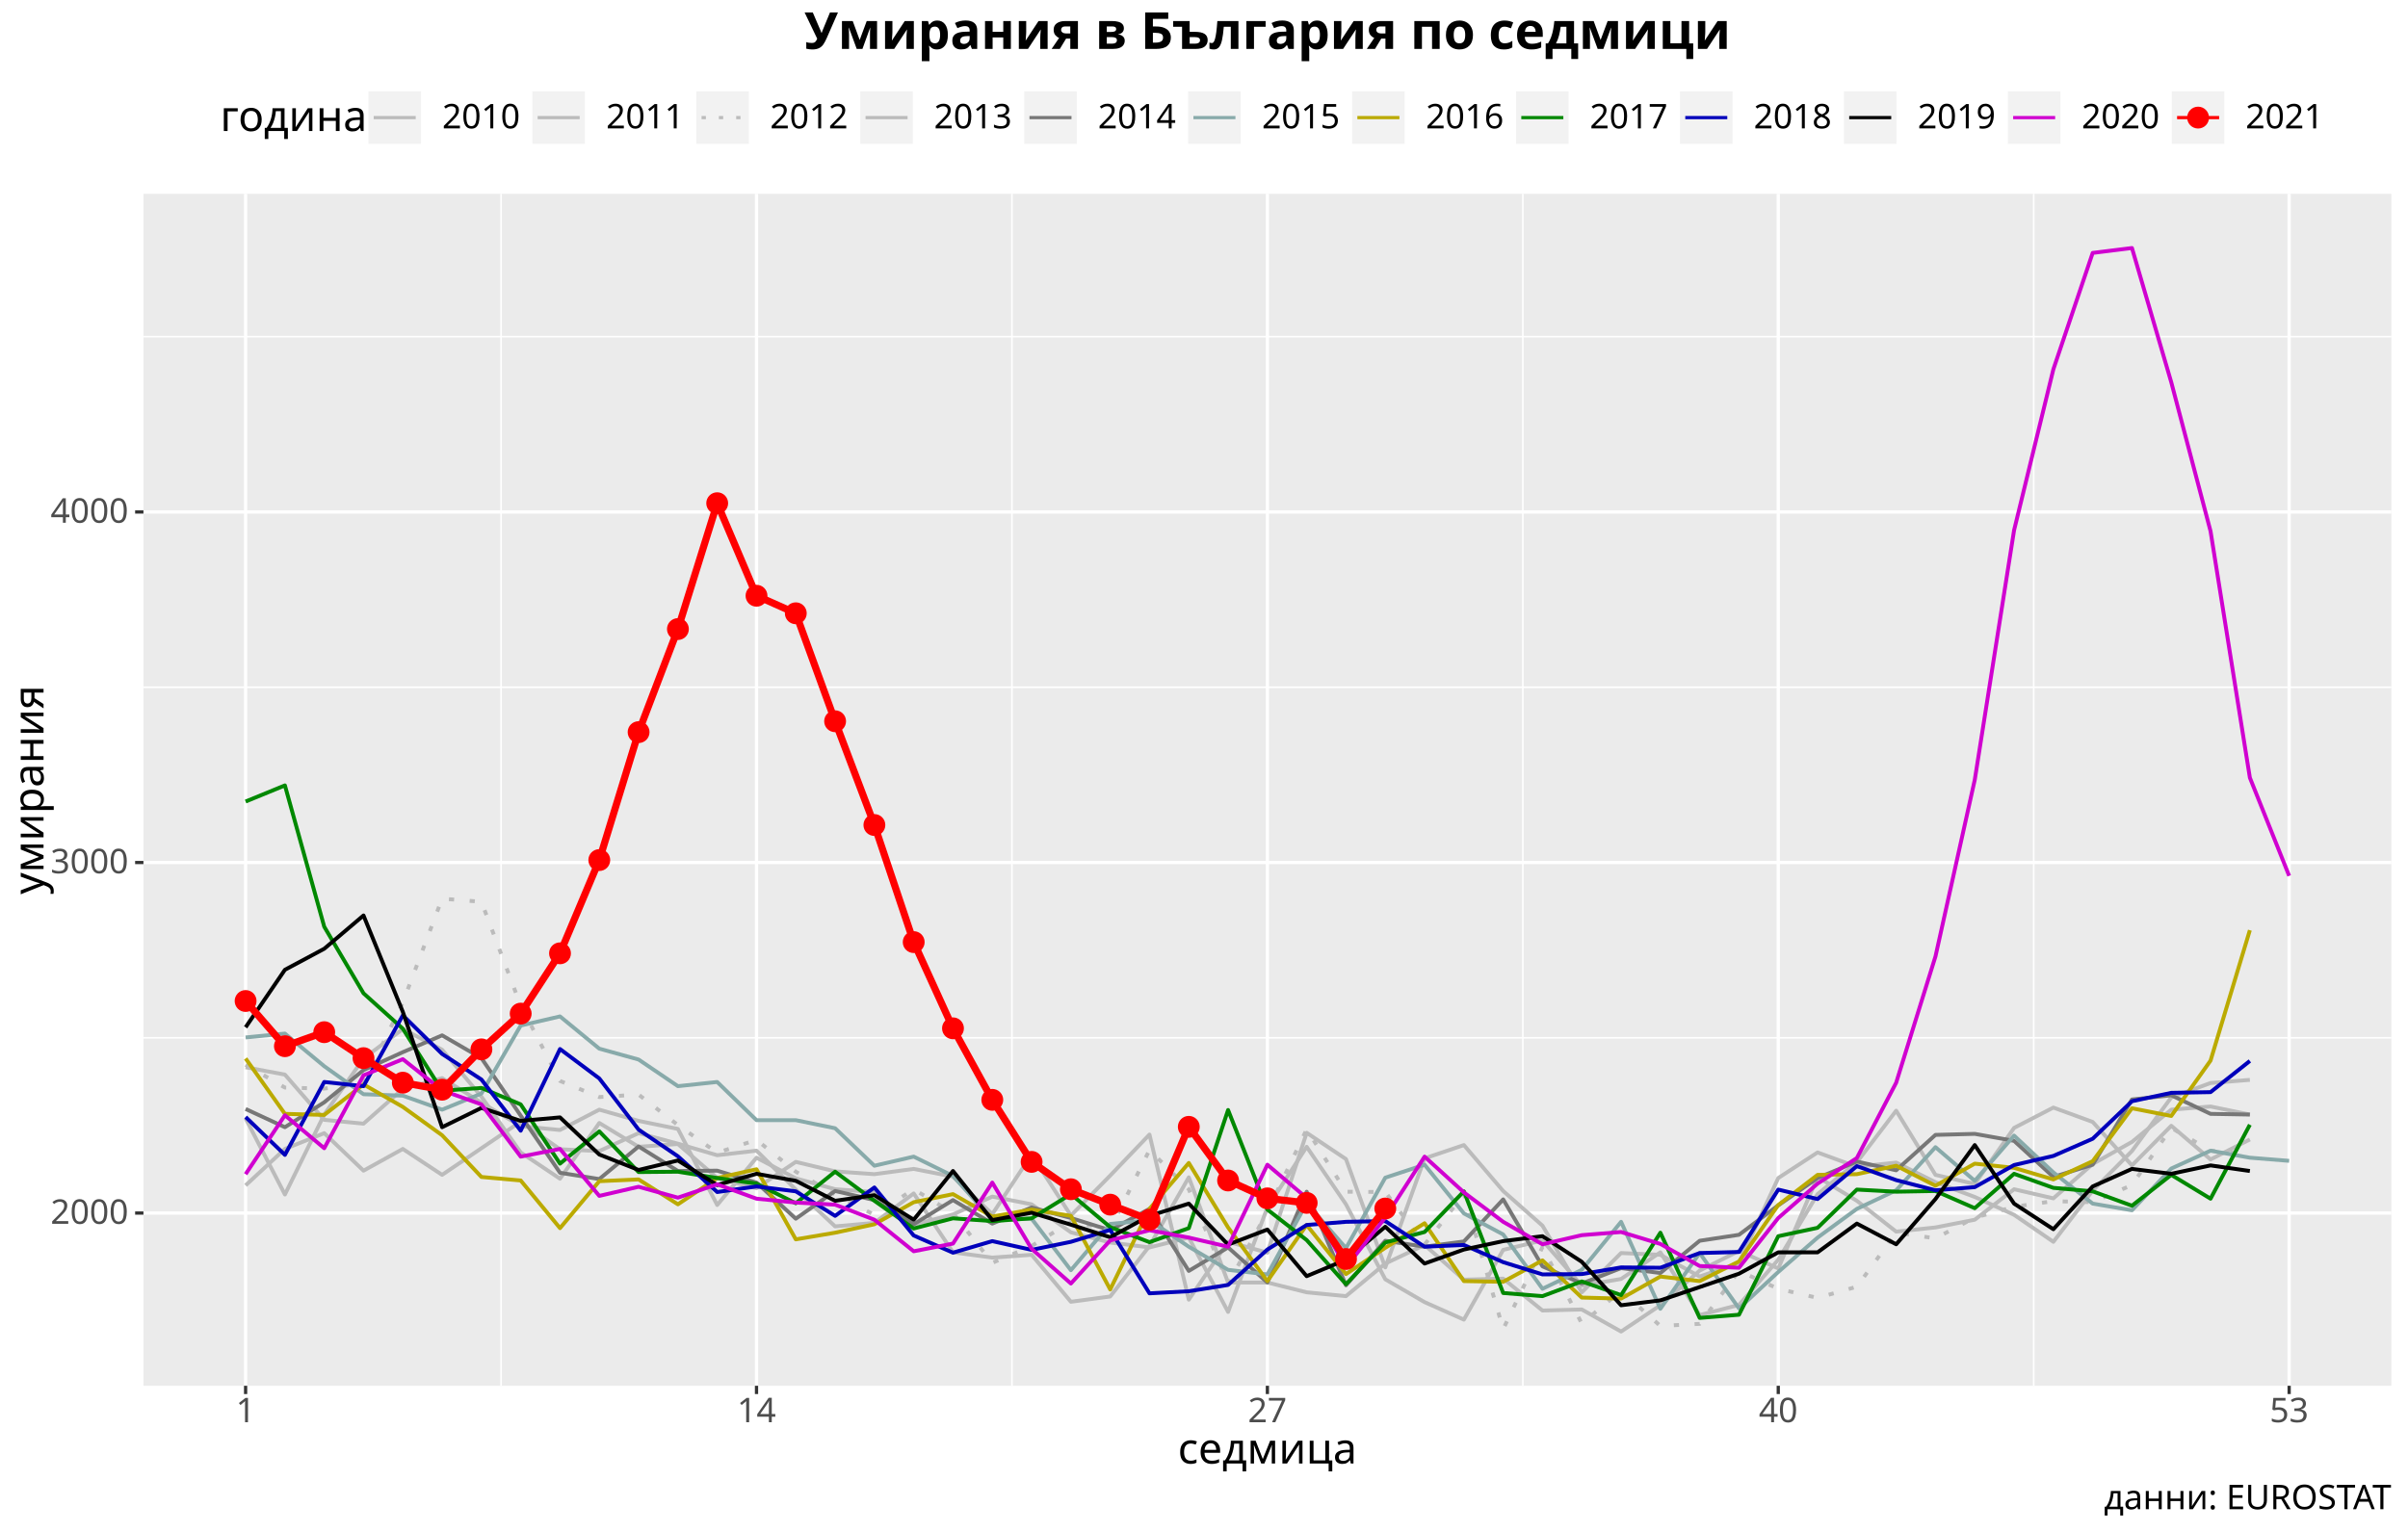
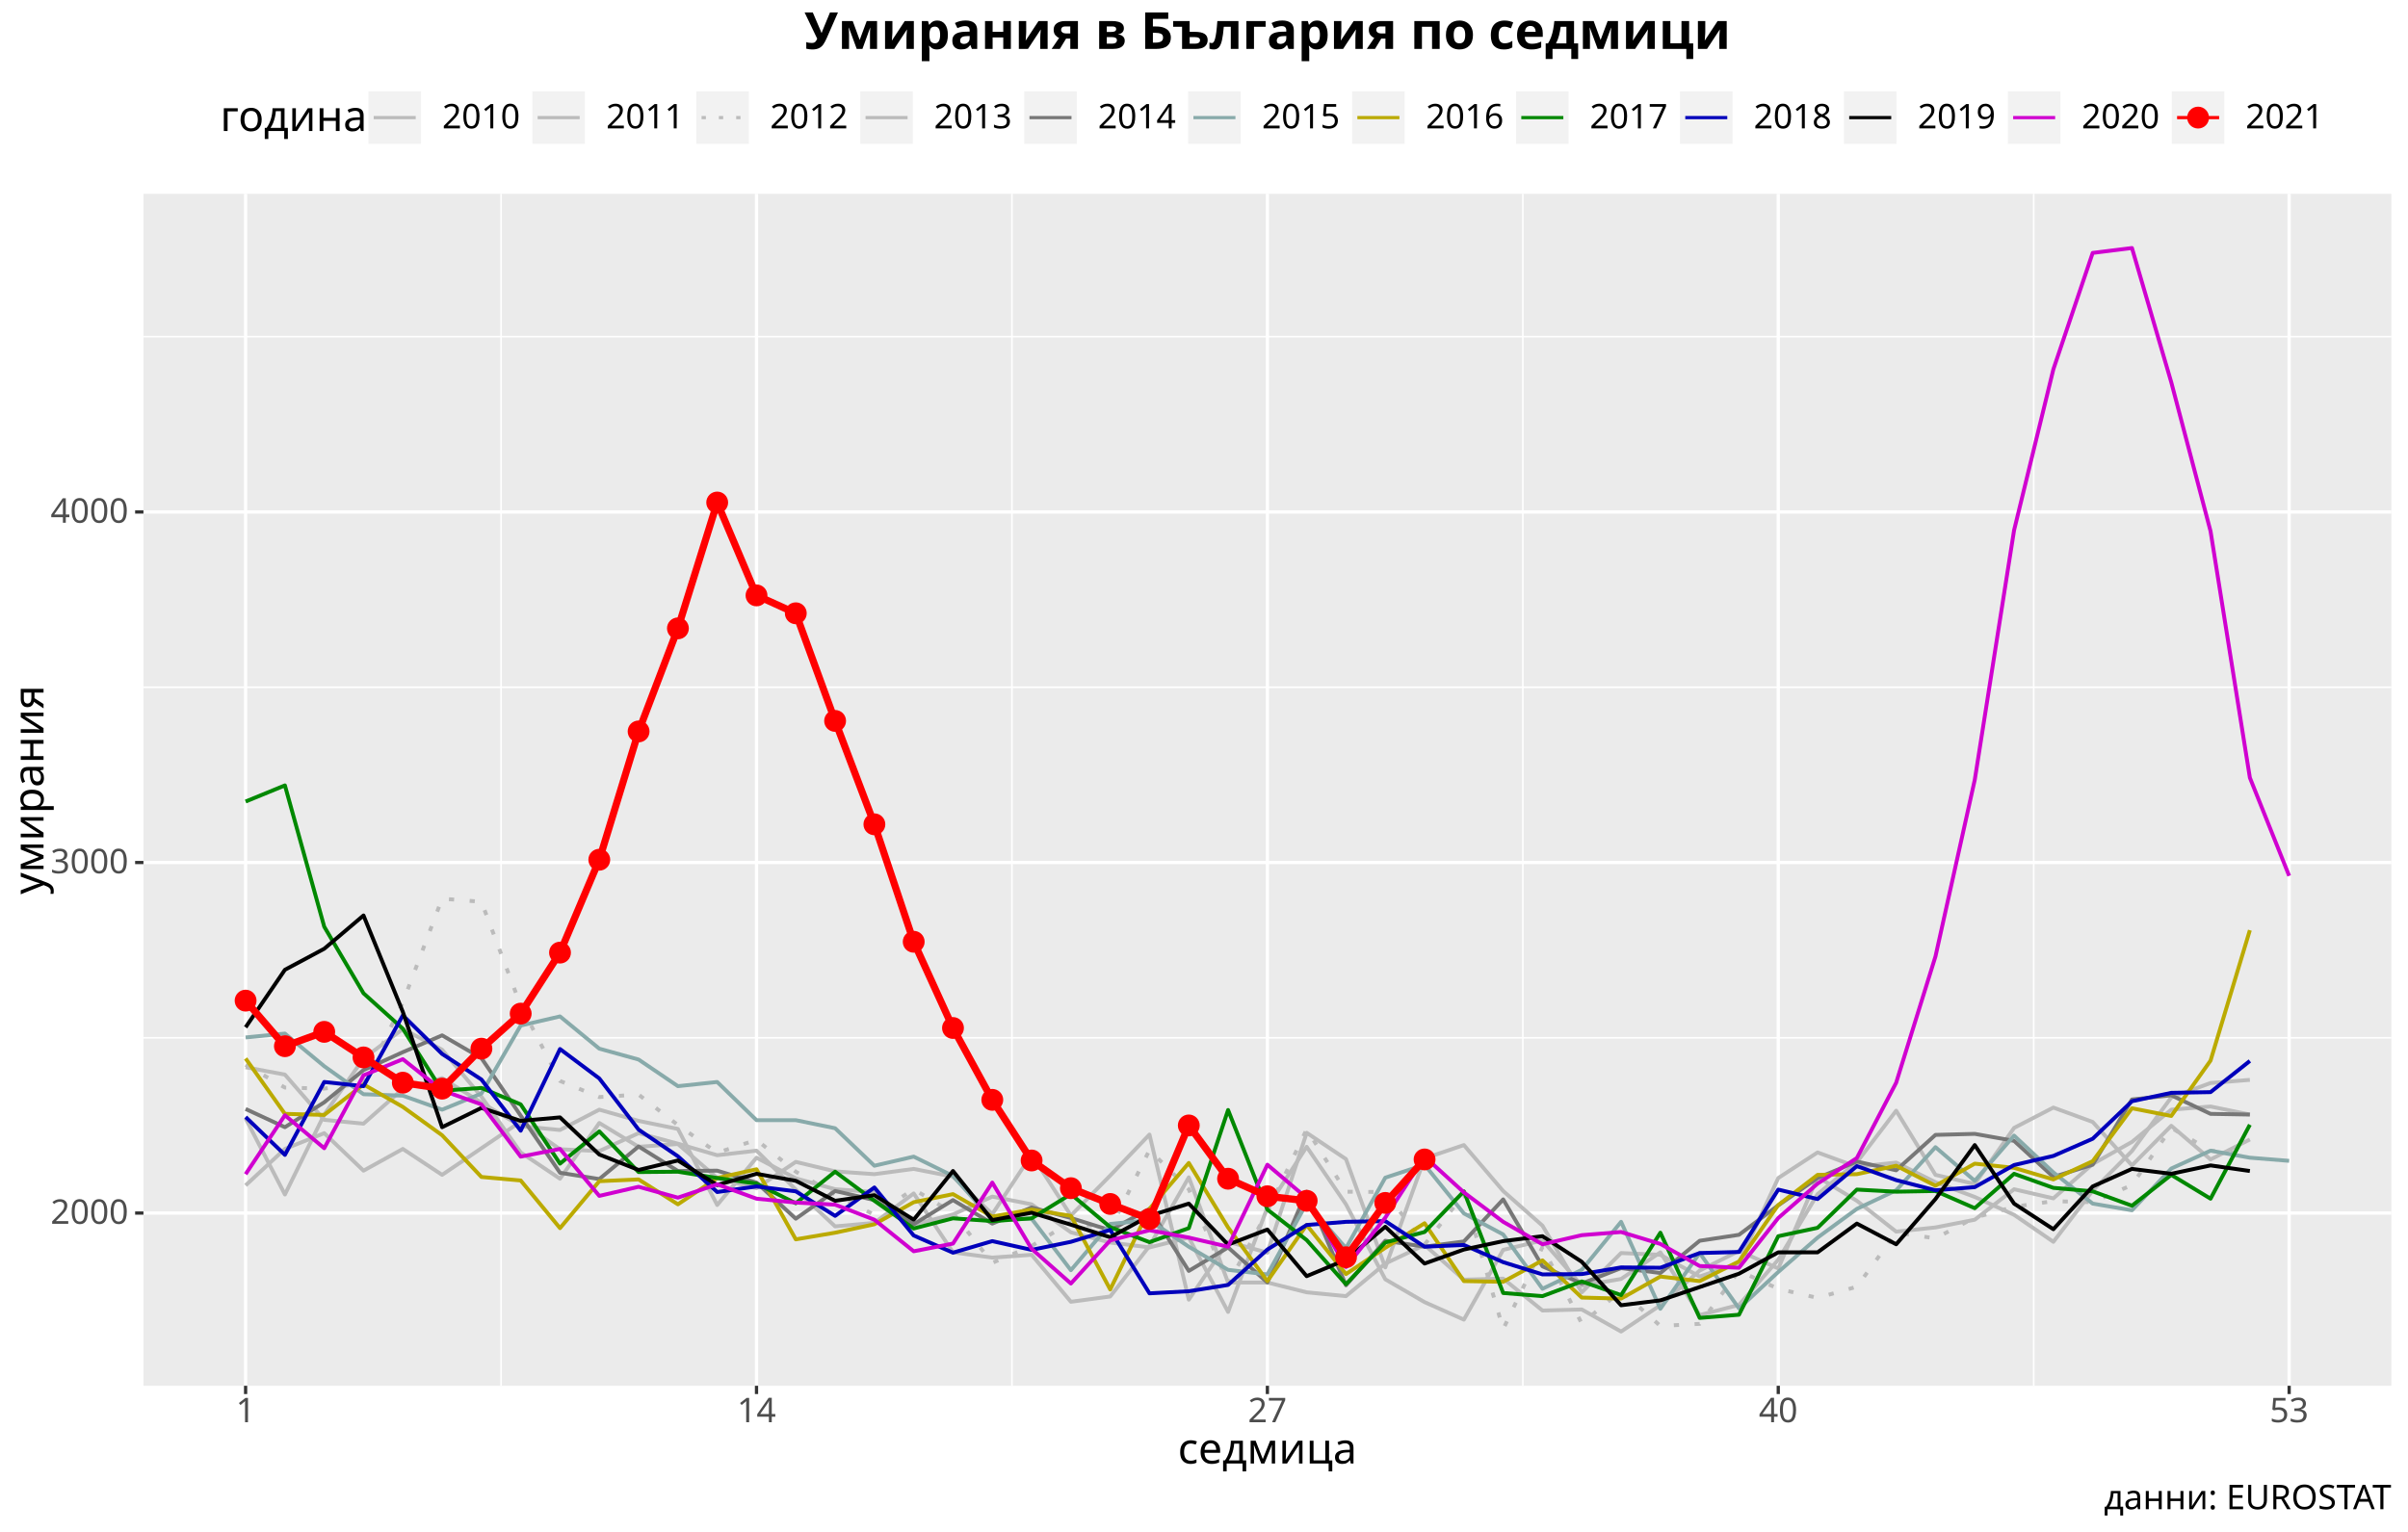
<svg xmlns="http://www.w3.org/2000/svg" class="svglite" viewBox="0 0 792.00 504.00">
  <defs>
    <style type="text/css">
    .svglite line, .svglite polyline, .svglite polygon, .svglite path, .svglite rect, .svglite circle {
      fill: none;
      stroke: #000000;
      stroke-linecap: round;
      stroke-linejoin: round;
      stroke-miterlimit: 10.00;
    }
  </style>
  </defs>
  <rect width="100%" height="100%" style="stroke: none; fill: #FFFFFF;" />
  <defs>
    <clipPath id="cpMC4wMHw3OTIuMDB8MC4wMHw1MDQuMDA=">
      <rect x="0.00" y="0.00" width="792.00" height="504.00" />
    </clipPath>
  </defs>
  <g clip-path="url(#cpMC4wMHw3OTIuMDB8MC4wMHw1MDQuMDA=)">
    <rect x="-0" y="-0" width="792.00" height="504.00" style="stroke-width: 1.07; stroke: #FFFFFF; fill: #FFFFFF;" />
  </g>
  <defs>
    <clipPath id="cpNDcuMTh8Nzg2LjUyfDYzLjc3fDQ1NS45MQ==">
      <rect x="47.18" y="63.77" width="739.34" height="392.14" />
    </clipPath>
  </defs>
  <g clip-path="url(#cpNDcuMTh8Nzg2LjUyfDYzLjc3fDQ1NS45MQ==)">
    <rect x="47.18" y="63.77" width="739.34" height="392.14" style="stroke-width: 1.07; stroke: none; fill: #EBEBEB;" />
    <polyline points="47.18,341.44 786.52,341.44 " style="stroke-width: 0.53; stroke: #FFFFFF; stroke-linecap: butt;" />
    <polyline points="47.18,226.11 786.52,226.11 " style="stroke-width: 0.53; stroke: #FFFFFF; stroke-linecap: butt;" />
    <polyline points="47.18,110.77 786.52,110.77 " style="stroke-width: 0.53; stroke: #FFFFFF; stroke-linecap: butt;" />
    <polyline points="164.80,455.91 164.80,63.77 " style="stroke-width: 0.53; stroke: #FFFFFF; stroke-linecap: butt;" />
    <polyline points="332.83,455.91 332.83,63.77 " style="stroke-width: 0.53; stroke: #FFFFFF; stroke-linecap: butt;" />
    <polyline points="500.87,455.91 500.87,63.77 " style="stroke-width: 0.53; stroke: #FFFFFF; stroke-linecap: butt;" />
    <polyline points="668.90,455.91 668.90,63.77 " style="stroke-width: 0.53; stroke: #FFFFFF; stroke-linecap: butt;" />
    <polyline points="47.18,399.10 786.52,399.10 " style="stroke-width: 1.07; stroke: #FFFFFF; stroke-linecap: butt;" />
    <polyline points="47.18,283.77 786.52,283.77 " style="stroke-width: 1.07; stroke: #FFFFFF; stroke-linecap: butt;" />
    <polyline points="47.18,168.44 786.52,168.44 " style="stroke-width: 1.07; stroke: #FFFFFF; stroke-linecap: butt;" />
    <polyline points="80.78,455.91 80.78,63.77 " style="stroke-width: 1.07; stroke: #FFFFFF; stroke-linecap: butt;" />
    <polyline points="248.82,455.91 248.82,63.77 " style="stroke-width: 1.07; stroke: #FFFFFF; stroke-linecap: butt;" />
    <polyline points="416.85,455.91 416.85,63.77 " style="stroke-width: 1.07; stroke: #FFFFFF; stroke-linecap: butt;" />
    <polyline points="584.88,455.91 584.88,63.77 " style="stroke-width: 1.07; stroke: #FFFFFF; stroke-linecap: butt;" />
    <polyline points="752.91,455.91 752.91,63.77 " style="stroke-width: 1.07; stroke: #FFFFFF; stroke-linecap: butt;" />
    <polyline points="80.78,367.96 93.71,392.99 106.64,366.69 119.56,348.24 132.49,338.55 145.41,345.36 158.34,360.81 171.26,379.15 184.19,387.80 197.11,369.46 210.04,377.30 222.97,376.38 235.89,387.57 248.82,390.91 261.74,382.26 274.67,385.38 287.59,386.30 300.52,384.57 313.44,387.11 326.37,399.45 339.30,379.84 352.22,399.91 365.15,386.76 378.07,373.27 391.00,427.59 403.92,408.56 416.85,412.13 429.77,372.69 442.70,381.34 455.63,416.98 468.55,381.11 481.48,376.73 494.40,391.84 507.33,403.25 520.25,425.17 533.18,412.25 546.10,412.83 559.03,419.98 571.96,415.48 584.88,387.57 597.81,379.15 610.73,383.88 623.66,382.49 636.58,388.95 649.51,393.80 662.44,399.68 675.36,408.56 688.29,391.72 701.21,378.69 714.14,361.04 727.06,356.31 739.99,355.28 " style="stroke-width: 1.28; stroke: #BBBBBB; stroke-linecap: butt;" />
    <polyline points="80.78,351.12 93.71,353.55 106.64,368.42 119.56,369.69 132.49,358.27 145.41,354.70 158.34,362.77 171.26,370.50 184.19,371.77 197.11,365.08 210.04,368.77 222.97,371.42 235.89,396.45 248.82,380.88 261.74,387.68 274.67,391.26 287.59,392.18 300.52,402.91 313.44,399.56 326.37,393.68 339.30,396.22 352.22,405.44 365.15,408.79 378.07,410.40 391.00,407.17 403.92,431.62 416.85,397.26 429.77,377.30 442.70,396.22 455.63,420.90 468.55,428.40 481.48,434.16 494.40,411.21 507.33,408.10 520.25,422.97 533.18,420.78 546.10,412.02 559.03,432.66 571.96,429.32 584.88,414.44 597.81,392.87 610.73,382.38 623.66,365.42 636.58,386.53 649.51,389.53 662.44,371.08 675.36,364.39 688.29,369.12 701.21,383.42 714.14,370.38 727.06,381.46 739.99,374.88 " style="stroke-width: 1.28; stroke: #BBBBBB; stroke-linecap: butt;" />
    <polyline points="80.78,350.32 93.71,357.81 106.64,358.16 119.56,356.43 132.49,329.79 145.41,295.65 158.34,296.69 171.26,330.83 184.19,355.62 197.11,360.93 210.04,360.12 222.97,370.15 235.89,379.26 248.82,375.00 261.74,385.49 274.67,392.99 287.59,399.68 300.52,391.26 313.44,399.10 326.37,415.48 339.30,409.94 352.22,401.98 365.15,404.41 378.07,378.34 391.00,391.26 403.92,422.40 416.85,398.64 429.77,371.54 442.70,392.07 455.63,392.18 468.55,409.48 481.48,392.87 494.40,437.28 507.33,410.29 520.25,435.43 533.18,424.70 546.10,436.24 559.03,435.55 571.96,418.13 584.88,424.01 597.81,427.01 610.73,423.32 623.66,405.56 636.58,407.41 649.51,400.60 662.44,397.03 675.36,395.18 688.29,395.53 701.21,389.87 714.14,371.08 727.06,378.57 739.99,379.73 " style="stroke-width: 1.28; stroke: #BBBBBB; stroke-dasharray: 1.71,5.12; stroke-linecap: butt;" />
    <polyline points="80.78,389.99 93.71,378.00 106.64,372.81 119.56,385.15 132.49,378.00 145.41,386.53 158.34,377.77 171.26,369.00 184.19,378.11 197.11,378.69 210.04,372.81 222.97,376.27 235.89,380.07 248.82,378.57 261.74,391.37 274.67,403.48 287.59,402.33 300.52,392.64 313.44,412.02 326.37,413.75 339.30,412.83 352.22,428.28 365.15,426.55 378.07,409.94 391.00,387.34 403.92,421.94 416.85,421.94 429.77,425.17 442.70,426.43 455.63,415.71 468.55,409.60 481.48,421.01 494.40,420.67 507.33,431.16 520.25,430.82 533.18,438.08 546.10,429.43 559.03,418.02 571.96,411.56 584.88,417.32 597.81,387.22 610.73,395.06 623.66,405.21 636.58,403.83 649.51,401.29 662.44,391.26 675.36,394.26 688.29,382.96 701.21,375.69 714.14,365.08 727.06,364.04 739.99,366.69 " style="stroke-width: 1.28; stroke: #BBBBBB; stroke-linecap: butt;" />
    <polyline points="80.78,364.85 93.71,370.85 106.64,362.66 119.56,352.05 132.49,346.16 145.41,340.63 158.34,348.13 171.26,367.04 184.19,385.84 197.11,387.91 210.04,377.19 222.97,385.26 235.89,385.15 248.82,389.07 261.74,400.95 274.67,391.84 287.59,394.83 300.52,402.79 313.44,394.83 326.37,402.56 339.30,397.26 352.22,400.72 365.15,404.75 378.07,397.72 391.00,418.13 403.92,410.40 416.85,421.94 429.77,392.07 442.70,422.86 455.63,408.21 468.55,410.17 481.48,408.44 494.40,394.60 507.33,416.63 520.25,422.28 533.18,417.21 546.10,418.82 559.03,408.21 571.96,406.25 584.88,396.56 597.81,387.57 610.73,382.15 623.66,385.03 636.58,373.38 649.51,373.04 662.44,375.34 675.36,387.22 688.29,383.19 701.21,361.73 714.14,360.35 727.06,366.46 739.99,366.69 " style="stroke-width: 1.28; stroke: #777777; stroke-linecap: butt;" />
    <polyline points="80.78,341.32 93.71,340.05 106.64,350.78 119.56,360.00 132.49,360.47 145.41,365.08 158.34,359.77 171.26,337.40 184.19,334.40 197.11,345.01 210.04,348.59 222.97,357.35 235.89,355.97 248.82,368.54 261.74,368.54 274.67,371.19 287.59,383.53 300.52,380.53 313.44,386.88 326.37,401.29 339.30,400.95 352.22,417.90 365.15,402.68 378.07,401.41 391.00,410.17 403.92,417.78 416.85,419.28 429.77,395.87 442.70,410.63 455.63,387.45 468.55,383.19 481.48,399.22 494.40,406.14 507.33,424.01 520.25,417.78 533.18,401.98 546.10,430.59 559.03,412.25 571.96,430.47 584.88,418.48 597.81,407.17 610.73,397.72 623.66,391.60 636.58,377.42 649.51,388.49 662.44,373.61 675.36,385.72 688.29,395.99 701.21,398.18 714.14,384.45 727.06,378.57 739.99,380.88 752.91,381.92 " style="stroke-width: 1.28; stroke: #88AAAA; stroke-linecap: butt;" />
    <polyline points="80.78,348.24 93.71,366.46 106.64,366.81 119.56,356.78 132.49,364.16 145.41,373.50 158.34,387.22 171.26,388.38 184.19,404.06 197.11,388.61 210.04,388.03 222.97,396.22 235.89,387.57 248.82,384.69 261.74,407.75 274.67,405.56 287.59,402.79 300.52,395.53 313.44,392.87 326.37,400.25 339.30,397.95 352.22,400.02 365.15,424.24 378.07,397.72 391.00,382.61 403.92,403.83 416.85,421.48 429.77,403.02 442.70,419.17 455.63,410.52 468.55,402.45 481.48,421.48 494.40,421.71 507.33,414.67 520.25,426.90 533.18,427.24 546.10,419.98 559.03,421.48 571.96,415.02 584.88,396.45 597.81,386.53 610.73,386.30 623.66,383.53 636.58,390.11 649.51,382.84 662.44,384.22 675.36,388.03 688.29,382.03 701.21,364.62 714.14,367.15 727.06,348.93 739.99,306.03 " style="stroke-width: 1.28; stroke: #BBAA00; stroke-linecap: butt;" />
    <polyline points="80.78,263.70 93.71,258.40 106.64,304.88 119.56,326.79 132.49,338.44 145.41,358.85 158.34,357.93 171.26,363.35 184.19,382.84 197.11,372.23 210.04,385.61 222.97,385.49 235.89,387.57 248.82,389.41 261.74,395.87 274.67,385.49 287.59,395.06 300.52,404.18 313.44,400.83 326.37,401.75 339.30,400.83 352.22,392.87 365.15,403.71 378.07,408.67 391.00,404.06 403.92,365.19 416.85,397.95 429.77,407.98 442.70,422.51 455.63,408.79 468.55,405.33 481.48,391.95 494.40,425.40 507.33,426.43 520.25,421.59 533.18,426.09 546.10,405.56 559.03,433.59 571.96,432.55 584.88,406.71 597.81,403.95 610.73,391.37 623.66,392.07 636.58,391.84 649.51,397.49 662.44,386.18 675.36,390.80 688.29,391.95 701.21,396.68 714.14,386.53 727.06,394.37 739.99,370.04 " style="stroke-width: 1.28; stroke: #008800; stroke-linecap: butt;" />
    <polyline points="80.78,367.50 93.71,379.96 106.64,355.97 119.56,357.35 132.49,334.05 145.41,346.74 158.34,355.16 171.26,372.00 184.19,345.13 197.11,354.81 210.04,371.65 222.97,380.42 235.89,392.18 248.82,390.34 261.74,391.95 274.67,400.02 287.59,390.68 300.52,406.48 313.44,412.13 326.37,408.33 339.30,411.21 352.22,408.56 365.15,404.64 378.07,425.51 391.00,424.82 403.92,422.74 416.85,411.10 429.77,403.02 442.70,401.98 455.63,401.75 468.55,410.17 481.48,409.60 494.40,415.25 507.33,419.28 520.25,419.17 533.18,416.98 546.10,417.09 559.03,412.25 571.96,411.90 584.88,391.37 597.81,394.49 610.73,383.65 623.66,388.26 636.58,391.60 649.51,390.57 662.44,383.30 675.36,380.30 688.29,374.65 701.21,362.31 714.14,359.54 727.06,359.31 739.99,349.05 " style="stroke-width: 1.28; stroke: #0000BB; stroke-linecap: butt;" />
    <polyline points="80.78,337.98 93.71,319.06 106.64,312.14 119.56,301.19 132.49,332.90 145.41,370.85 158.34,364.50 171.26,368.77 184.19,367.62 197.11,379.84 210.04,384.92 222.97,381.80 235.89,389.87 248.82,386.18 261.74,388.49 274.67,395.06 287.59,393.22 300.52,401.29 313.44,385.26 326.37,401.41 339.30,398.99 352.22,402.91 365.15,407.06 378.07,400.02 391.00,395.99 403.92,409.48 416.85,404.52 429.77,419.86 442.70,414.44 455.63,403.60 468.55,415.71 481.48,411.10 494.40,408.33 507.33,406.71 520.25,415.13 533.18,429.43 546.10,427.82 559.03,423.44 571.96,419.05 584.88,412.02 597.81,412.02 610.73,402.56 623.66,409.37 636.58,394.49 649.51,376.73 662.44,395.99 675.36,404.41 688.29,390.34 701.21,384.57 714.14,386.18 727.06,383.42 739.99,385.26 " style="stroke-width: 1.28; stroke-linecap: butt;" />
    <polyline points="80.78,386.30 93.71,366.92 106.64,377.77 119.56,353.78 132.49,348.47 145.41,358.74 158.34,363.35 171.26,380.53 184.19,378.00 197.11,393.45 210.04,390.45 222.97,394.03 235.89,389.64 248.82,394.37 261.74,395.64 274.67,396.33 287.59,401.29 300.52,411.67 313.44,409.14 326.37,389.07 339.30,410.87 352.22,422.28 365.15,408.10 378.07,404.75 391.00,407.17 403.92,410.17 416.85,383.19 429.77,394.14 442.70,416.86 455.63,400.60 468.55,380.53 481.48,392.30 494.40,401.98 507.33,409.37 520.25,406.37 533.18,405.33 546.10,409.25 559.03,416.52 571.96,417.09 584.88,400.72 597.81,389.41 610.73,380.99 623.66,356.20 636.58,314.68 649.51,256.55 662.44,174.44 675.36,121.50 688.29,83.21 701.21,81.60 714.14,125.77 727.06,174.78 739.99,255.86 752.91,288.15 " style="stroke-width: 1.28; stroke: #D000D0; stroke-linecap: butt;" />
-     <polyline points="80.78,329.33 93.71,344.20 106.64,339.59 119.56,348.13 132.49,356.20 145.41,358.51 158.34,345.24 171.26,333.48 184.19,313.64 197.11,282.96 210.04,240.87 222.97,206.96 235.89,165.56 248.82,196.00 261.74,201.77 274.67,237.29 287.59,271.43 300.52,309.95 313.44,338.32 326.37,361.85 339.30,382.26 352.22,391.26 365.15,396.33 378.07,401.29 391.00,370.73 403.92,388.38 416.85,394.26 429.77,395.76 442.70,414.21 455.63,397.60 " style="stroke-width: 2.35; stroke: #FF0000; stroke-linecap: butt;" />
-     <circle cx="80.78" cy="329.33" r="3.24" style="stroke-width: 0.71; stroke: #FF0000; fill: #FF0000;" />
+     <polyline points="80.78,329.21 93.71,344.20 106.64,339.48 119.56,347.89 132.49,356.20 145.41,358.16 158.34,345.01 171.26,333.48 184.19,313.41 197.11,282.85 210.04,240.64 222.97,206.73 235.89,165.33 248.82,195.89 261.74,201.77 274.67,237.18 287.59,271.20 300.52,309.84 313.44,338.21 326.37,361.85 339.30,381.80 352.22,390.91 365.15,396.10 378.07,401.06 391.00,370.27 403.92,387.80 416.85,393.57 429.77,395.06 442.70,413.63 455.63,395.76 468.55,381.46 " style="stroke-width: 2.35; stroke: #FF0000; stroke-linecap: butt;" />
+     <circle cx="80.78" cy="329.21" r="3.24" style="stroke-width: 0.71; stroke: #FF0000; fill: #FF0000;" />
    <circle cx="93.71" cy="344.20" r="3.24" style="stroke-width: 0.71; stroke: #FF0000; fill: #FF0000;" />
-     <circle cx="106.64" cy="339.59" r="3.24" style="stroke-width: 0.71; stroke: #FF0000; fill: #FF0000;" />
-     <circle cx="119.56" cy="348.13" r="3.24" style="stroke-width: 0.71; stroke: #FF0000; fill: #FF0000;" />
+     <circle cx="106.64" cy="339.48" r="3.24" style="stroke-width: 0.71; stroke: #FF0000; fill: #FF0000;" />
+     <circle cx="119.56" cy="347.89" r="3.24" style="stroke-width: 0.71; stroke: #FF0000; fill: #FF0000;" />
    <circle cx="132.49" cy="356.20" r="3.24" style="stroke-width: 0.71; stroke: #FF0000; fill: #FF0000;" />
-     <circle cx="145.41" cy="358.51" r="3.24" style="stroke-width: 0.71; stroke: #FF0000; fill: #FF0000;" />
-     <circle cx="158.34" cy="345.24" r="3.24" style="stroke-width: 0.71; stroke: #FF0000; fill: #FF0000;" />
+     <circle cx="145.41" cy="358.16" r="3.24" style="stroke-width: 0.71; stroke: #FF0000; fill: #FF0000;" />
+     <circle cx="158.34" cy="345.01" r="3.24" style="stroke-width: 0.71; stroke: #FF0000; fill: #FF0000;" />
    <circle cx="171.26" cy="333.48" r="3.24" style="stroke-width: 0.71; stroke: #FF0000; fill: #FF0000;" />
-     <circle cx="184.19" cy="313.64" r="3.24" style="stroke-width: 0.71; stroke: #FF0000; fill: #FF0000;" />
-     <circle cx="197.11" cy="282.96" r="3.24" style="stroke-width: 0.71; stroke: #FF0000; fill: #FF0000;" />
-     <circle cx="210.04" cy="240.87" r="3.24" style="stroke-width: 0.71; stroke: #FF0000; fill: #FF0000;" />
-     <circle cx="222.97" cy="206.96" r="3.24" style="stroke-width: 0.71; stroke: #FF0000; fill: #FF0000;" />
-     <circle cx="235.89" cy="165.56" r="3.24" style="stroke-width: 0.71; stroke: #FF0000; fill: #FF0000;" />
-     <circle cx="248.82" cy="196.00" r="3.24" style="stroke-width: 0.71; stroke: #FF0000; fill: #FF0000;" />
+     <circle cx="184.19" cy="313.41" r="3.24" style="stroke-width: 0.71; stroke: #FF0000; fill: #FF0000;" />
+     <circle cx="197.11" cy="282.85" r="3.24" style="stroke-width: 0.71; stroke: #FF0000; fill: #FF0000;" />
+     <circle cx="210.04" cy="240.64" r="3.24" style="stroke-width: 0.71; stroke: #FF0000; fill: #FF0000;" />
+     <circle cx="222.97" cy="206.73" r="3.24" style="stroke-width: 0.71; stroke: #FF0000; fill: #FF0000;" />
+     <circle cx="235.89" cy="165.33" r="3.24" style="stroke-width: 0.71; stroke: #FF0000; fill: #FF0000;" />
+     <circle cx="248.82" cy="195.89" r="3.24" style="stroke-width: 0.71; stroke: #FF0000; fill: #FF0000;" />
    <circle cx="261.74" cy="201.77" r="3.24" style="stroke-width: 0.71; stroke: #FF0000; fill: #FF0000;" />
-     <circle cx="274.67" cy="237.29" r="3.24" style="stroke-width: 0.71; stroke: #FF0000; fill: #FF0000;" />
-     <circle cx="287.59" cy="271.43" r="3.24" style="stroke-width: 0.71; stroke: #FF0000; fill: #FF0000;" />
-     <circle cx="300.52" cy="309.95" r="3.24" style="stroke-width: 0.71; stroke: #FF0000; fill: #FF0000;" />
-     <circle cx="313.44" cy="338.32" r="3.24" style="stroke-width: 0.71; stroke: #FF0000; fill: #FF0000;" />
+     <circle cx="274.67" cy="237.18" r="3.24" style="stroke-width: 0.71; stroke: #FF0000; fill: #FF0000;" />
+     <circle cx="287.59" cy="271.20" r="3.24" style="stroke-width: 0.71; stroke: #FF0000; fill: #FF0000;" />
+     <circle cx="300.52" cy="309.84" r="3.24" style="stroke-width: 0.71; stroke: #FF0000; fill: #FF0000;" />
+     <circle cx="313.44" cy="338.21" r="3.24" style="stroke-width: 0.71; stroke: #FF0000; fill: #FF0000;" />
    <circle cx="326.37" cy="361.85" r="3.24" style="stroke-width: 0.71; stroke: #FF0000; fill: #FF0000;" />
-     <circle cx="339.30" cy="382.26" r="3.24" style="stroke-width: 0.71; stroke: #FF0000; fill: #FF0000;" />
-     <circle cx="352.22" cy="391.26" r="3.24" style="stroke-width: 0.71; stroke: #FF0000; fill: #FF0000;" />
-     <circle cx="365.15" cy="396.33" r="3.24" style="stroke-width: 0.71; stroke: #FF0000; fill: #FF0000;" />
-     <circle cx="378.07" cy="401.29" r="3.24" style="stroke-width: 0.71; stroke: #FF0000; fill: #FF0000;" />
-     <circle cx="391.00" cy="370.73" r="3.24" style="stroke-width: 0.71; stroke: #FF0000; fill: #FF0000;" />
-     <circle cx="403.92" cy="388.38" r="3.24" style="stroke-width: 0.71; stroke: #FF0000; fill: #FF0000;" />
-     <circle cx="416.85" cy="394.26" r="3.24" style="stroke-width: 0.71; stroke: #FF0000; fill: #FF0000;" />
-     <circle cx="429.77" cy="395.76" r="3.24" style="stroke-width: 0.71; stroke: #FF0000; fill: #FF0000;" />
-     <circle cx="442.70" cy="414.21" r="3.24" style="stroke-width: 0.71; stroke: #FF0000; fill: #FF0000;" />
-     <circle cx="455.63" cy="397.60" r="3.24" style="stroke-width: 0.71; stroke: #FF0000; fill: #FF0000;" />
+     <circle cx="339.30" cy="381.80" r="3.24" style="stroke-width: 0.71; stroke: #FF0000; fill: #FF0000;" />
+     <circle cx="352.22" cy="390.91" r="3.24" style="stroke-width: 0.71; stroke: #FF0000; fill: #FF0000;" />
+     <circle cx="365.15" cy="396.10" r="3.24" style="stroke-width: 0.71; stroke: #FF0000; fill: #FF0000;" />
+     <circle cx="378.07" cy="401.06" r="3.24" style="stroke-width: 0.71; stroke: #FF0000; fill: #FF0000;" />
+     <circle cx="391.00" cy="370.27" r="3.24" style="stroke-width: 0.71; stroke: #FF0000; fill: #FF0000;" />
+     <circle cx="403.92" cy="387.80" r="3.24" style="stroke-width: 0.71; stroke: #FF0000; fill: #FF0000;" />
+     <circle cx="416.85" cy="393.57" r="3.24" style="stroke-width: 0.71; stroke: #FF0000; fill: #FF0000;" />
+     <circle cx="429.77" cy="395.06" r="3.24" style="stroke-width: 0.71; stroke: #FF0000; fill: #FF0000;" />
+     <circle cx="442.70" cy="413.63" r="3.24" style="stroke-width: 0.71; stroke: #FF0000; fill: #FF0000;" />
+     <circle cx="455.63" cy="395.76" r="3.24" style="stroke-width: 0.71; stroke: #FF0000; fill: #FF0000;" />
+     <circle cx="468.55" cy="381.46" r="3.24" style="stroke-width: 0.71; stroke: #FF0000; fill: #FF0000;" />
  </g>
  <g clip-path="url(#cpMC4wMHw3OTIuMDB8MC4wMHw1MDQuMDA=)">
    <text x="42.25" y="402.64" text-anchor="end" style="font-size: 11.20px; fill: #4D4D4D; font-family: Calibri;" textLength="22.69px" lengthAdjust="spacingAndGlyphs">2000</text>
    <text x="42.25" y="287.31" text-anchor="end" style="font-size: 11.20px; fill: #4D4D4D; font-family: Calibri;" textLength="22.69px" lengthAdjust="spacingAndGlyphs">3000</text>
    <text x="42.25" y="171.98" text-anchor="end" style="font-size: 11.20px; fill: #4D4D4D; font-family: Calibri;" textLength="22.69px" lengthAdjust="spacingAndGlyphs">4000</text>
    <polyline points="44.44,399.10 47.18,399.10 " style="stroke-width: 1.07; stroke: #333333; stroke-linecap: butt;" />
    <polyline points="44.44,283.77 47.18,283.77 " style="stroke-width: 1.07; stroke: #333333; stroke-linecap: butt;" />
    <polyline points="44.44,168.44 47.18,168.44 " style="stroke-width: 1.07; stroke: #333333; stroke-linecap: butt;" />
    <polyline points="80.78,458.65 80.78,455.91 " style="stroke-width: 1.07; stroke: #333333; stroke-linecap: butt;" />
    <polyline points="248.82,458.65 248.82,455.91 " style="stroke-width: 1.07; stroke: #333333; stroke-linecap: butt;" />
    <polyline points="416.85,458.65 416.85,455.91 " style="stroke-width: 1.07; stroke: #333333; stroke-linecap: butt;" />
    <polyline points="584.88,458.65 584.88,455.91 " style="stroke-width: 1.07; stroke: #333333; stroke-linecap: butt;" />
    <polyline points="752.91,458.65 752.91,455.91 " style="stroke-width: 1.07; stroke: #333333; stroke-linecap: butt;" />
    <text x="80.78" y="467.91" text-anchor="middle" style="font-size: 11.20px; fill: #4D4D4D; font-family: Calibri;" textLength="5.67px" lengthAdjust="spacingAndGlyphs">1</text>
    <text x="248.82" y="467.91" text-anchor="middle" style="font-size: 11.20px; fill: #4D4D4D; font-family: Calibri;" textLength="11.35px" lengthAdjust="spacingAndGlyphs">14</text>
    <text x="416.85" y="467.91" text-anchor="middle" style="font-size: 11.20px; fill: #4D4D4D; font-family: Calibri;" textLength="11.35px" lengthAdjust="spacingAndGlyphs">27</text>
    <text x="584.88" y="467.91" text-anchor="middle" style="font-size: 11.20px; fill: #4D4D4D; font-family: Calibri;" textLength="11.35px" lengthAdjust="spacingAndGlyphs">40</text>
    <text x="752.91" y="467.91" text-anchor="middle" style="font-size: 11.20px; fill: #4D4D4D; font-family: Calibri;" textLength="11.35px" lengthAdjust="spacingAndGlyphs">53</text>
    <text x="416.85" y="481.49" text-anchor="middle" style="font-size: 14.00px; font-family: Calibri;" textLength="52.01px" lengthAdjust="spacingAndGlyphs">седмица</text>
    <text transform="translate(14.32,259.84) rotate(-90)" text-anchor="middle" style="font-size: 14.00px; font-family: Calibri;" textLength="59.11px" lengthAdjust="spacingAndGlyphs">умирания</text>
    <rect x="66.95" y="24.57" width="699.81" height="28.24" style="stroke-width: 1.07; stroke: none; fill: #FFFFFF;" />
    <text x="72.43" y="43.11" style="font-size: 14.00px; font-family: Calibri;" textLength="41.78px" lengthAdjust="spacingAndGlyphs">година</text>
    <rect x="121.18" y="30.05" width="17.28" height="17.28" style="stroke-width: 1.07; stroke: none; fill: #F2F2F2;" />
    <line x1="122.91" y1="38.69" x2="136.73" y2="38.69" style="stroke-width: 1.07; stroke: #BBBBBB; stroke-linecap: butt;" />
    <rect x="175.10" y="30.05" width="17.28" height="17.28" style="stroke-width: 1.07; stroke: none; fill: #F2F2F2;" />
    <line x1="176.83" y1="38.69" x2="190.66" y2="38.69" style="stroke-width: 1.07; stroke: #BBBBBB; stroke-linecap: butt;" />
    <rect x="229.03" y="30.05" width="17.28" height="17.28" style="stroke-width: 1.07; stroke: none; fill: #F2F2F2;" />
    <line x1="230.75" y1="38.69" x2="244.58" y2="38.69" style="stroke-width: 1.07; stroke: #BBBBBB; stroke-dasharray: 1.42,4.27; stroke-linecap: butt;" />
    <rect x="282.95" y="30.05" width="17.28" height="17.28" style="stroke-width: 1.07; stroke: none; fill: #F2F2F2;" />
    <line x1="284.68" y1="38.69" x2="298.50" y2="38.69" style="stroke-width: 1.07; stroke: #BBBBBB; stroke-linecap: butt;" />
    <rect x="336.87" y="30.05" width="17.28" height="17.28" style="stroke-width: 1.07; stroke: none; fill: #F2F2F2;" />
    <line x1="338.60" y1="38.69" x2="352.42" y2="38.69" style="stroke-width: 1.07; stroke: #777777; stroke-linecap: butt;" />
    <rect x="390.79" y="30.05" width="17.28" height="17.28" style="stroke-width: 1.07; stroke: none; fill: #F2F2F2;" />
    <line x1="392.52" y1="38.69" x2="406.34" y2="38.69" style="stroke-width: 1.07; stroke: #88AAAA; stroke-linecap: butt;" />
    <rect x="444.71" y="30.05" width="17.28" height="17.28" style="stroke-width: 1.07; stroke: none; fill: #F2F2F2;" />
    <line x1="446.44" y1="38.69" x2="460.27" y2="38.69" style="stroke-width: 1.07; stroke: #BBAA00; stroke-linecap: butt;" />
    <rect x="498.64" y="30.05" width="17.28" height="17.28" style="stroke-width: 1.07; stroke: none; fill: #F2F2F2;" />
    <line x1="500.36" y1="38.69" x2="514.19" y2="38.69" style="stroke-width: 1.07; stroke: #008800; stroke-linecap: butt;" />
    <rect x="552.56" y="30.05" width="17.28" height="17.28" style="stroke-width: 1.07; stroke: none; fill: #F2F2F2;" />
    <line x1="554.29" y1="38.69" x2="568.11" y2="38.69" style="stroke-width: 1.07; stroke: #0000BB; stroke-linecap: butt;" />
    <rect x="606.48" y="30.05" width="17.28" height="17.28" style="stroke-width: 1.07; stroke: none; fill: #F2F2F2;" />
    <line x1="608.21" y1="38.69" x2="622.03" y2="38.69" style="stroke-width: 1.07; stroke-linecap: butt;" />
    <rect x="660.40" y="30.05" width="17.28" height="17.28" style="stroke-width: 1.07; stroke: none; fill: #F2F2F2;" />
    <line x1="662.13" y1="38.69" x2="675.95" y2="38.69" style="stroke-width: 1.07; stroke: #D000D0; stroke-linecap: butt;" />
    <rect x="714.32" y="30.05" width="17.28" height="17.28" style="stroke-width: 1.07; stroke: none; fill: #F2F2F2;" />
    <line x1="716.05" y1="38.69" x2="729.88" y2="38.69" style="stroke-width: 1.07; stroke: #FF0000; stroke-linecap: butt;" />
    <circle cx="722.96" cy="38.69" r="3.24" style="stroke-width: 0.71; stroke: #FF0000; fill: #FF0000;" />
    <text x="145.44" y="42.23" style="font-size: 11.20px; font-family: Calibri;" textLength="22.69px" lengthAdjust="spacingAndGlyphs">2010</text>
    <text x="199.36" y="42.23" style="font-size: 11.20px; font-family: Calibri;" textLength="22.69px" lengthAdjust="spacingAndGlyphs">2011</text>
    <text x="253.28" y="42.23" style="font-size: 11.20px; font-family: Calibri;" textLength="22.69px" lengthAdjust="spacingAndGlyphs">2012</text>
    <text x="307.20" y="42.23" style="font-size: 11.20px; font-family: Calibri;" textLength="22.69px" lengthAdjust="spacingAndGlyphs">2013</text>
    <text x="361.12" y="42.23" style="font-size: 11.20px; font-family: Calibri;" textLength="22.69px" lengthAdjust="spacingAndGlyphs">2014</text>
    <text x="415.05" y="42.23" style="font-size: 11.20px; font-family: Calibri;" textLength="22.69px" lengthAdjust="spacingAndGlyphs">2015</text>
    <text x="468.97" y="42.23" style="font-size: 11.20px; font-family: Calibri;" textLength="22.69px" lengthAdjust="spacingAndGlyphs">2016</text>
    <text x="522.89" y="42.23" style="font-size: 11.20px; font-family: Calibri;" textLength="22.69px" lengthAdjust="spacingAndGlyphs">2017</text>
    <text x="576.81" y="42.23" style="font-size: 11.20px; font-family: Calibri;" textLength="22.69px" lengthAdjust="spacingAndGlyphs">2018</text>
    <text x="630.73" y="42.23" style="font-size: 11.20px; font-family: Calibri;" textLength="22.69px" lengthAdjust="spacingAndGlyphs">2019</text>
    <text x="684.66" y="42.23" style="font-size: 11.20px; font-family: Calibri;" textLength="22.69px" lengthAdjust="spacingAndGlyphs">2020</text>
    <text x="738.58" y="42.23" style="font-size: 11.20px; font-family: Calibri;" textLength="22.69px" lengthAdjust="spacingAndGlyphs">2021</text>
    <text x="416.85" y="16.10" text-anchor="middle" style="font-size: 16.80px; font-weight: bold; font-family: Calibri;" textLength="250.11px" lengthAdjust="spacingAndGlyphs">Умирания в България по седмици</text>
    <text x="786.52" y="496.53" text-anchor="end" style="font-size: 11.20px; font-family: Calibri;" textLength="82.91px" lengthAdjust="spacingAndGlyphs">данни: EUROSTAT</text>
  </g>
</svg>
